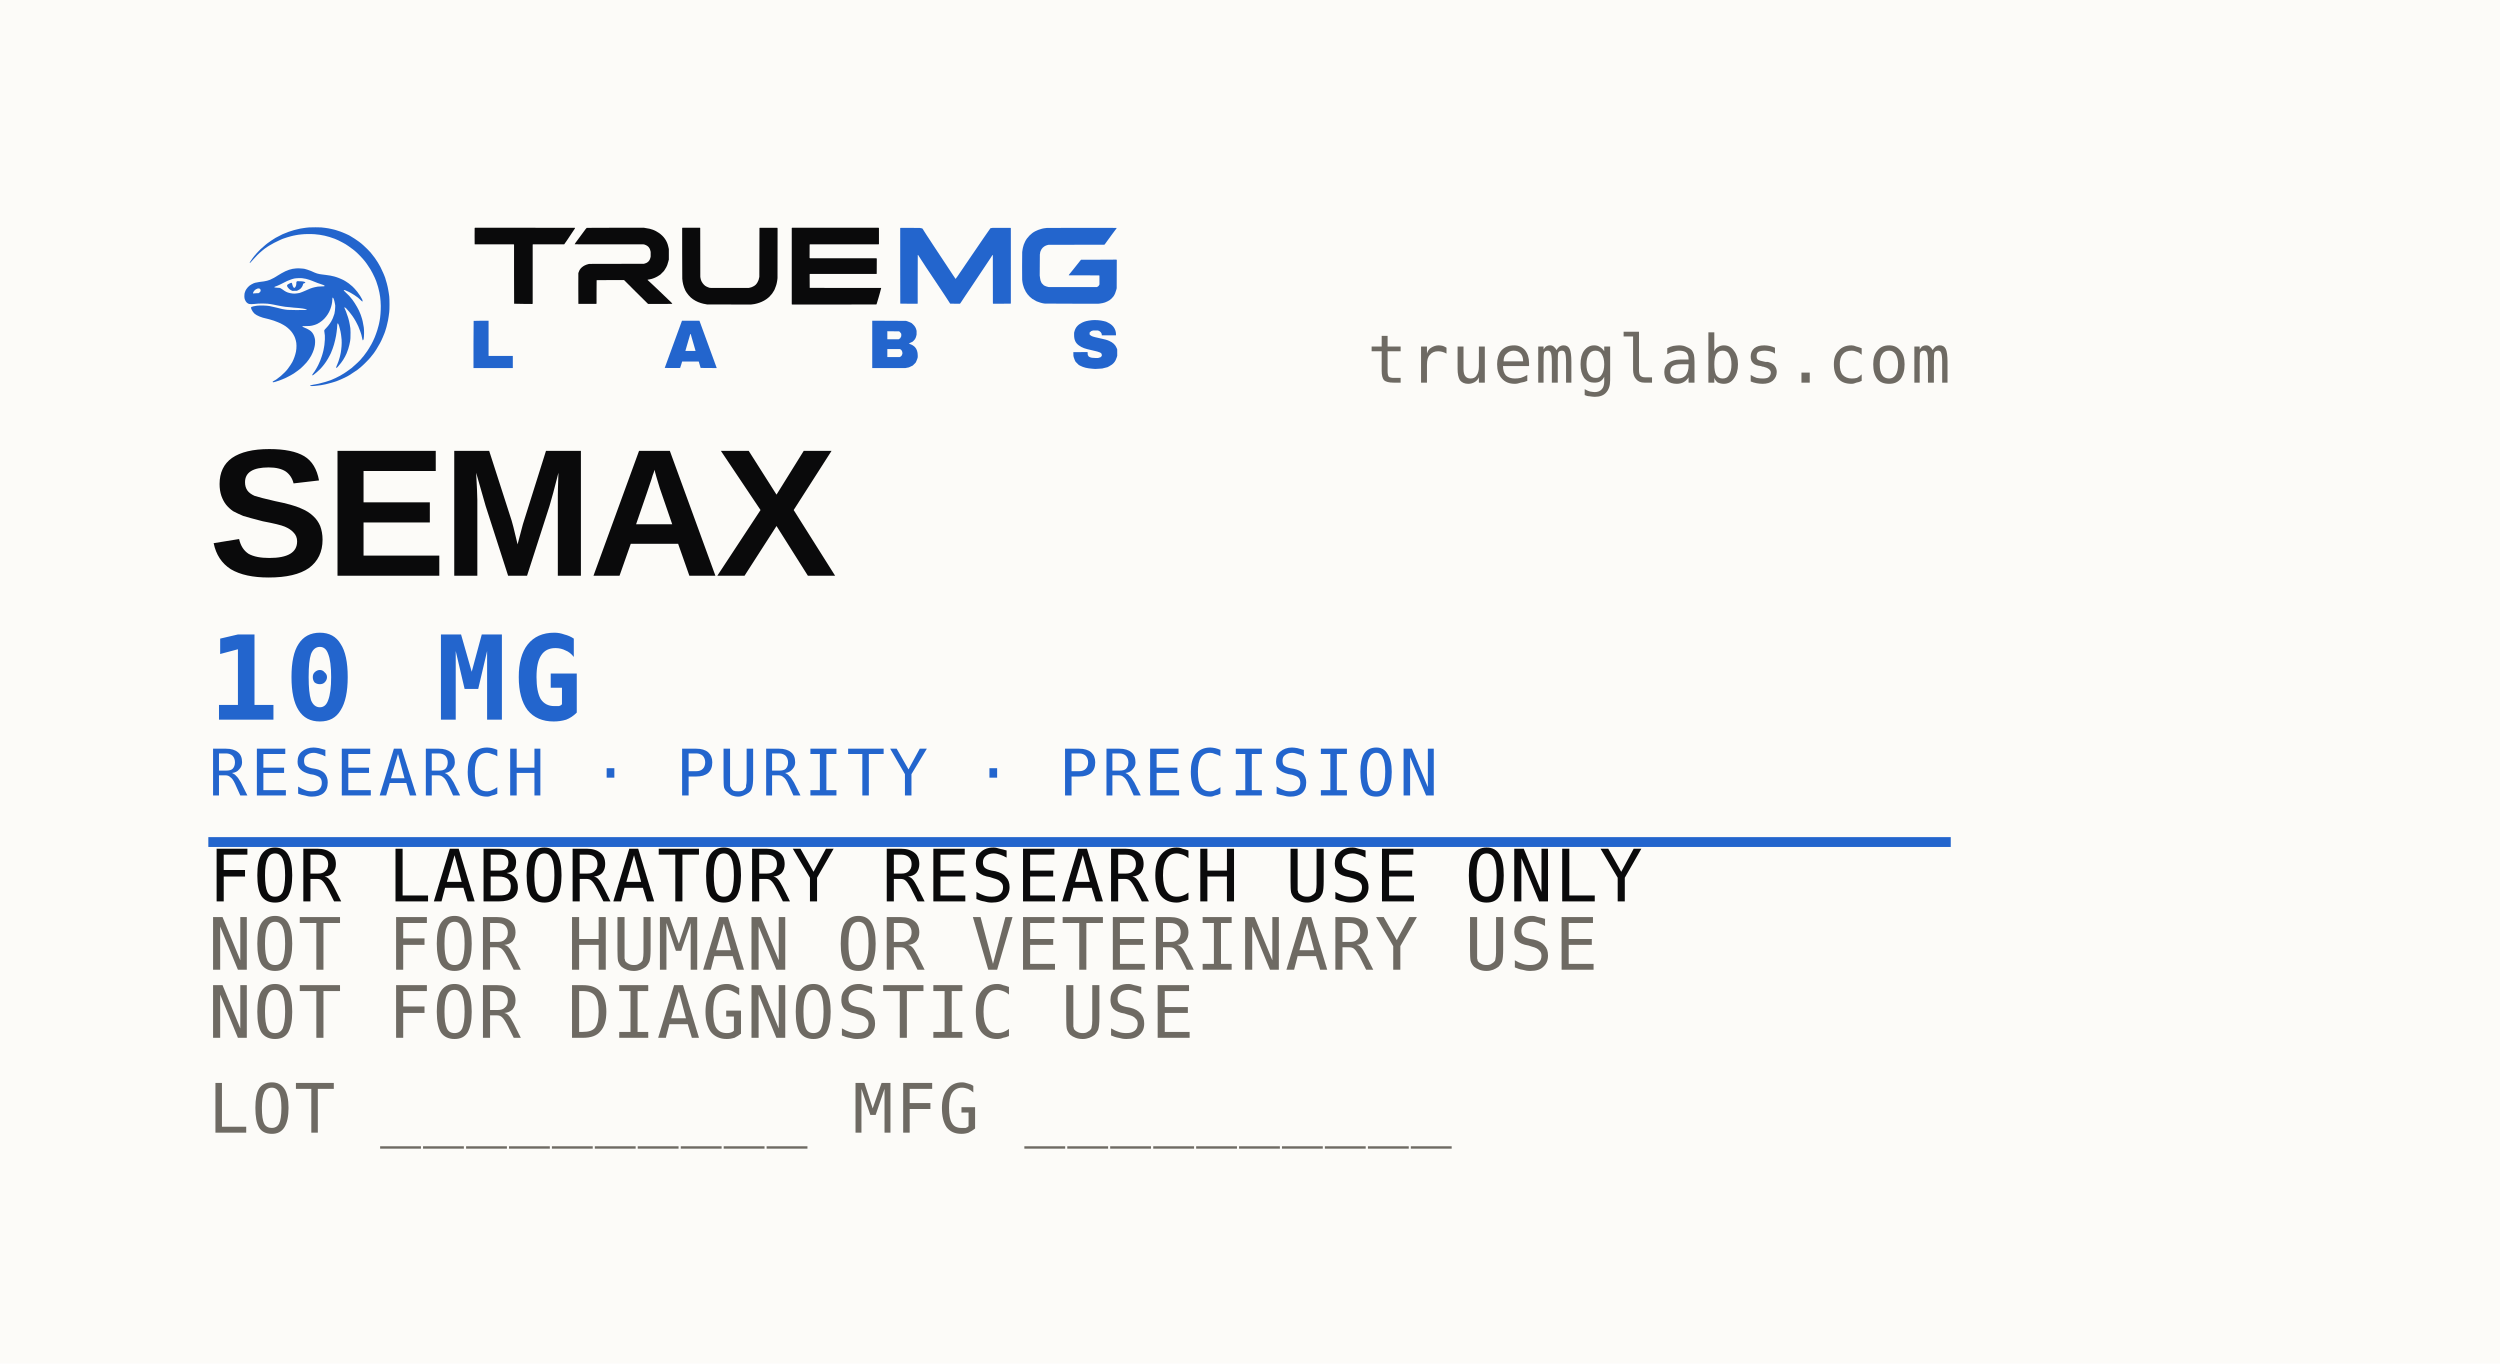
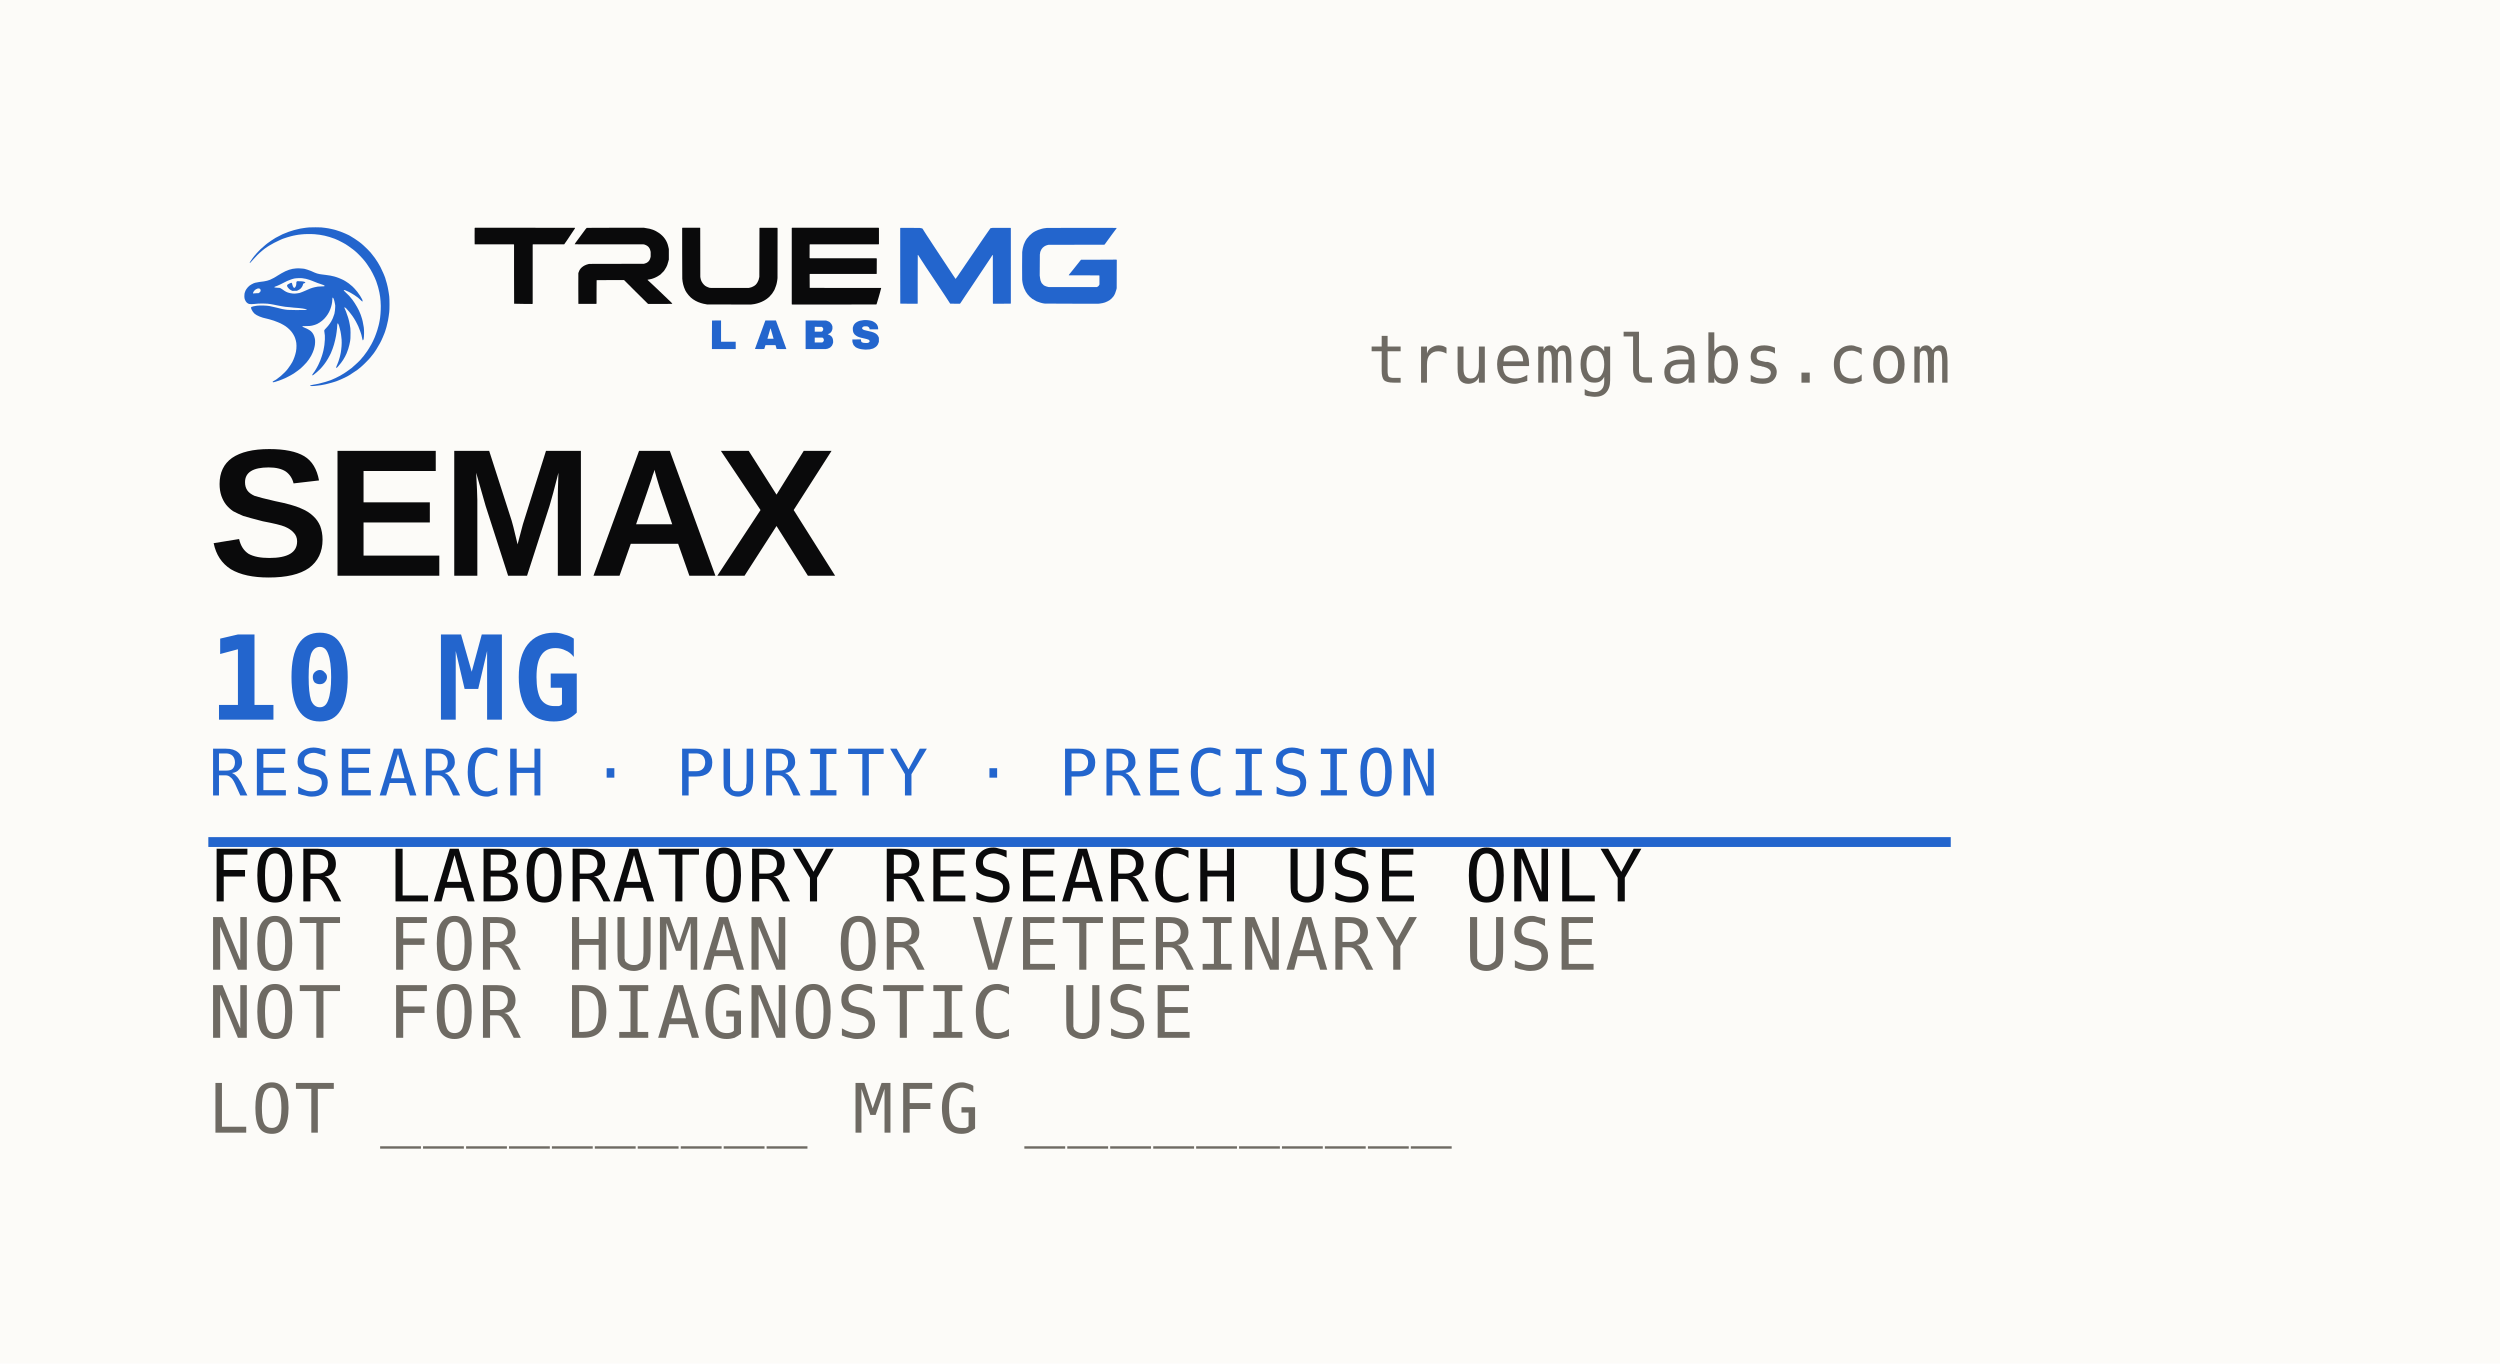
<svg xmlns="http://www.w3.org/2000/svg" width="66.0mm" height="36.0mm" viewBox="0 0 66.0 36.0">
  <rect x="0" y="0" width="66.0" height="36.0" fill="#FCFBF8" />
  <g transform="translate(5.500,5.300) scale(0.0035)">
    <g transform="translate(0,1600) scale(0.025,-0.025)" fill="#2365CD" stroke="none">
      <path d="M30400 55957 c-297 -16 -720 -59 -940 -94 -220 -35 -598 -91 -840 -124 -768 -105 -982 -149 -2060 -419 -187 -47 -520 -130 -740 -184 -821 -204 -2477 -801 -3440 -1242 -528 -241 -1624 -809 -2100 -1086 -590 -345 -2063 -1335 -2434 -1636 -184 -150 -429 -344 -546 -432 -225 -171 -418 -340 -1592 -1400 -171 -154 -354 -346 -408 -427 -53 -81 -151 -178 -217 -217 -65 -39 -332 -323 -591 -631 -260 -307 -536 -632 -615 -722 -79 -90 -204 -252 -278 -361 -74 -110 -192 -263 -262 -340 -114 -126 -263 -343 -696 -1013 -216 -334 -206 -561 14 -319 54 61 220 236 368 390 148 154 351 382 453 506 583 717 1913 2044 2524 2520 187 146 376 305 420 354 124 139 986 773 1403 1033 152 95 430 269 617 387 719 454 2073 1166 2860 1505 308 133 603 269 657 303 136 88 871 359 1323 488 209 60 422 131 472 159 51 28 280 93 509 144 229 52 529 139 668 194 138 54 485 138 771 186 286 48 664 121 840 162 176 41 500 94 720 119 220 24 553 61 740 82 1195 135 2877 157 4140 55 2107 -171 3829 -563 6000 -1368 547 -203 1543 -682 2440 -1172 805 -441 925 -512 1273 -757 172 -121 406 -279 520 -351 314 -199 918 -640 1261 -920 168 -138 414 -333 546 -433 671 -512 2476 -2380 3072 -3178 171 -230 399 -535 507 -678 203 -270 597 -862 1144 -1720 301 -472 1075 -1973 1331 -2582 244 -582 288 -689 440 -1078 157 -402 526 -1548 526 -1634 0 -25 63 -271 139 -546 425 -1525 659 -3281 692 -5200 24 -1413 -143 -3550 -352 -4500 -43 -198 -116 -563 -160 -812 -45 -249 -115 -537 -156 -640 -40 -103 -95 -296 -122 -428 -70 -351 -400 -1420 -556 -1800 -45 -110 -126 -335 -179 -500 -303 -935 -1266 -2951 -1690 -3540 -48 -66 -136 -217 -195 -335 -59 -118 -223 -384 -363 -590 -141 -206 -291 -442 -333 -525 -80 -157 -865 -1223 -1119 -1521 -80 -93 -265 -302 -411 -463 -146 -160 -293 -345 -327 -409 -114 -218 -2195 -2185 -2830 -2676 -482 -373 -1297 -962 -1638 -1185 -187 -123 -392 -257 -455 -299 -933 -620 -1772 -1089 -2765 -1547 -1211 -558 -1273 -583 -2220 -892 -165 -54 -462 -153 -659 -220 -404 -137 -1597 -460 -1841 -499 -88 -14 -268 -60 -400 -101 -132 -42 -497 -113 -811 -159 -315 -46 -711 -117 -880 -159 -170 -41 -410 -95 -534 -119 -231 -46 -397 -133 -347 -183 95 -94 798 -124 1312 -56 165 22 480 57 700 78 872 82 1752 214 2260 340 209 52 470 107 580 122 229 33 1212 293 1670 443 170 56 494 152 720 213 225 62 554 167 730 234 812 310 1131 440 1222 499 54 35 216 108 361 162 314 117 1446 662 1757 846 121 71 355 207 520 301 366 210 1934 1241 2396 1576 184 134 481 371 660 526 178 155 414 350 524 433 303 227 1686 1577 2220 2165 530 584 702 788 1026 1220 124 165 288 365 363 445 76 80 195 237 265 348 69 111 214 324 322 474 107 150 267 390 356 533 591 958 912 1505 1022 1741 70 149 190 374 268 501 77 128 192 355 255 505 63 150 272 615 464 1033 191 418 388 895 437 1060 48 165 128 376 176 469 47 93 114 299 147 457 34 159 105 389 159 511 54 123 134 394 178 603 44 209 133 578 197 820 205 766 368 1607 466 2396 53 420 127 980 164 1244 103 719 104 3773 2 4678 -40 351 -80 651 -89 666 -10 15 -53 304 -97 642 -44 338 -123 794 -176 1014 -53 220 -110 499 -126 620 -35 263 -450 1784 -595 2180 -56 154 -103 326 -103 383 -1 57 -46 192 -102 300 -55 108 -130 296 -165 417 -36 121 -106 301 -157 400 -51 99 -137 297 -190 440 -127 339 -665 1495 -792 1700 -54 88 -134 241 -177 340 -180 415 -1143 1960 -1598 2567 -399 531 -784 1023 -1271 1625 -285 353 -1603 1669 -2131 2128 -215 187 -483 422 -594 522 -112 101 -303 252 -424 337 -121 85 -274 203 -340 262 -268 241 -2259 1538 -2760 1799 -154 81 -352 185 -440 232 -251 134 -937 448 -980 448 -21 0 -151 53 -289 119 -523 248 -1616 649 -2243 823 -194 54 -383 113 -420 133 -38 19 -212 65 -388 103 -176 37 -574 130 -885 205 -311 75 -689 154 -840 175 -151 22 -572 84 -935 139 -363 54 -912 118 -1220 141 -624 46 -2827 46 -3660 -1z" />
      <path d="M26520 43595 c-1503 -101 -2804 -534 -4460 -1485 -714 -409 -983 -571 -1100 -661 -55 -43 -163 -110 -240 -149 -77 -40 -201 -119 -276 -176 -252 -192 -912 -540 -1832 -966 -362 -168 -1371 -434 -1832 -483 -220 -24 -849 -105 -1397 -181 -1084 -151 -1615 -302 -2108 -598 -124 -75 -244 -136 -267 -136 -23 0 -123 -62 -222 -138 -99 -75 -243 -170 -319 -210 -194 -101 -835 -791 -958 -1032 -57 -110 -148 -261 -204 -335 -55 -74 -113 -191 -127 -260 -15 -69 -77 -242 -139 -385 -93 -215 -119 -350 -150 -780 -62 -878 26 -1314 388 -1935 234 -401 636 -717 1052 -828 273 -73 1001 -73 1501 0 1439 208 4011 182 5050 -52 99 -22 459 -87 800 -145 341 -57 728 -138 860 -179 132 -41 510 -114 840 -162 330 -47 780 -129 1000 -181 220 -51 607 -113 860 -136 253 -24 865 -80 1360 -124 495 -45 981 -98 1080 -118 99 -20 306 -37 460 -38 354 -3 1780 -140 2269 -220 561 -91 1231 -246 1282 -297 107 -107 -50 -145 -708 -168 -1005 -37 -4364 -9 -5019 41 -919 71 -2277 343 -3524 706 -295 86 -642 164 -1920 435 -801 170 -2892 235 -3833 119 -689 -85 -1433 -246 -1627 -352 -142 -77 -161 -105 -172 -254 -7 -100 14 -219 54 -296 36 -70 115 -247 175 -392 132 -321 525 -849 832 -1119 668 -585 2172 -1205 3551 -1464 184 -34 412 -90 507 -124 95 -34 263 -78 373 -99 481 -89 2334 -717 2607 -883 70 -43 250 -120 400 -172 244 -83 464 -195 1313 -665 764 -423 1614 -1125 2248 -1858 531 -613 1106 -1620 1268 -2220 39 -143 124 -429 189 -636 240 -761 257 -2233 37 -3317 -217 -1075 -632 -2255 -1116 -3173 -229 -434 -819 -1321 -1340 -2014 -1001 -1331 -3082 -3113 -4317 -3698 -201 -95 -291 -207 -251 -311 40 -104 505 -42 935 126 201 79 390 143 420 143 30 0 161 38 291 85 130 47 425 153 656 235 1057 378 1752 700 3120 1446 773 421 1073 619 2200 1450 708 522 898 688 1617 1407 888 889 1167 1215 1709 1992 459 658 952 1543 1074 1925 28 88 87 232 131 320 162 320 426 1184 487 1588 34 226 81 482 105 568 24 86 47 446 51 800 5 574 -6 700 -108 1164 -196 892 -591 1610 -1163 2111 -348 305 -1330 854 -1763 986 -288 88 -828 392 -822 463 7 83 242 104 886 80 867 -32 1816 58 2336 222 198 62 469 141 603 175 749 190 2014 1010 2759 1788 834 871 1481 1889 1872 2948 371 1003 586 2015 587 2767 0 510 43 700 159 700 169 0 460 -829 623 -1780 l107 -620 -22 -660 c-20 -592 -86 -1119 -231 -1831 -41 -202 -387 -1161 -474 -1316 -22 -40 -93 -192 -157 -337 -367 -838 -1079 -1848 -1882 -2673 -599 -615 -608 -633 -509 -1135 146 -744 192 -1447 147 -2272 -48 -871 -109 -1582 -139 -1632 -12 -18 -67 -361 -124 -762 -56 -401 -146 -867 -198 -1036 -53 -168 -107 -378 -122 -466 -14 -88 -78 -322 -141 -520 -64 -198 -160 -504 -214 -680 -152 -499 -411 -1216 -459 -1274 -24 -29 -90 -177 -147 -329 -57 -152 -145 -349 -195 -437 -51 -88 -122 -250 -158 -360 -36 -110 -119 -281 -185 -380 -66 -99 -120 -197 -120 -218 0 -20 -72 -160 -160 -310 -88 -149 -235 -402 -327 -562 -315 -549 -487 -810 -761 -1157 -516 -654 -501 -911 32 -556 404 269 1699 1403 2036 1782 132 149 367 412 523 584 778 860 1696 2237 2305 3457 131 264 289 579 351 700 62 121 141 322 177 448 36 125 128 358 204 519 77 160 140 315 140 345 0 29 52 183 115 341 392 980 975 3467 1107 4727 32 308 86 767 118 1020 33 253 61 649 62 880 5 962 253 961 558 -3 94 -296 211 -735 261 -977 49 -242 135 -611 191 -820 55 -209 121 -587 145 -840 25 -253 62 -559 82 -680 172 -1013 156 -2619 -38 -3940 -42 -286 -88 -619 -102 -740 -14 -121 -76 -427 -137 -680 -61 -253 -150 -622 -197 -820 -127 -538 -590 -1900 -721 -2122 -39 -66 -146 -312 -238 -546 -153 -393 -176 -552 -79 -552 54 0 393 237 393 275 0 17 149 195 331 395 955 1050 1835 2420 2383 3710 337 792 716 1965 832 2574 36 190 109 535 161 766 162 707 225 1653 199 3000 -22 1204 -30 1285 -245 2420 -174 915 -259 1298 -325 1453 -34 81 -78 246 -98 366 -20 121 -90 346 -154 500 -65 155 -172 452 -238 661 -219 697 -371 1096 -590 1549 -225 468 -255 587 -158 625 60 23 542 -311 542 -375 0 -18 167 -210 371 -426 204 -216 424 -465 490 -553 65 -88 227 -295 361 -460 806 -1000 1475 -2061 2055 -3260 159 -330 307 -633 329 -674 87 -161 473 -1149 536 -1371 37 -129 117 -352 179 -495 130 -300 330 -1063 443 -1694 78 -431 162 -666 238 -666 74 0 192 250 233 495 136 809 151 2549 29 3405 -164 1155 -478 2567 -677 3046 -53 129 -120 333 -147 454 -28 121 -91 301 -140 400 -49 99 -112 252 -139 340 -263 842 -1447 2937 -2313 4092 -647 863 -1321 1593 -2113 2292 -380 335 -559 564 -507 649 35 57 368 -4 513 -94 72 -44 234 -116 359 -159 125 -43 285 -113 354 -156 69 -43 225 -117 346 -164 193 -76 779 -416 1600 -929 143 -89 368 -246 500 -349 132 -103 324 -236 427 -295 103 -59 226 -156 273 -217 47 -60 209 -209 361 -330 151 -121 341 -298 423 -393 147 -172 412 -367 500 -367 65 0 11 374 -86 593 -41 95 -200 374 -352 620 -152 246 -308 510 -346 587 -75 150 -584 868 -818 1153 -619 756 -1136 1324 -1463 1607 -910 786 -1306 1090 -1806 1385 -172 102 -385 235 -473 295 -208 143 -717 397 -1153 577 -191 79 -504 209 -697 289 -192 80 -485 187 -650 238 -165 50 -453 139 -640 196 -545 168 -1843 407 -2580 476 -374 34 -869 97 -1100 139 -231 41 -582 94 -780 116 -361 41 -1191 293 -1520 460 -595 303 -1597 706 -2220 892 -828 248 -1011 292 -1227 295 -114 1 -339 19 -500 39 -451 57 -1085 72 -1593 38z m1750 -2955 c603 -47 1755 -303 2219 -493 182 -75 385 -148 451 -164 66 -15 237 -80 380 -143 809 -358 2387 -945 3079 -1146 331 -96 539 -198 665 -324 l62 -61 -65 -65 c-53 -53 -213 -68 -952 -89 -973 -28 -1196 -54 -1970 -230 -915 -207 -1807 -533 -2759 -1007 -349 -173 -1455 -617 -1800 -722 -198 -60 -1095 -189 -1477 -212 -768 -46 -2093 236 -2671 568 -510 292 -675 400 -952 621 -165 132 -444 309 -620 393 l-320 152 -722 36 c-406 19 -761 55 -810 82 -106 56 -115 157 -18 191 39 13 178 68 310 123 132 55 384 151 560 213 176 62 653 285 1060 495 407 211 947 483 1200 605 253 122 559 273 680 335 121 62 328 144 460 181 132 37 313 110 402 161 90 52 307 131 483 176 176 45 382 108 458 139 375 156 1784 254 2667 185z m-12741 -3188 c84 -49 157 -141 206 -259 153 -369 -11 -726 -452 -985 l-183 -108 -600 0 c-407 0 -628 -16 -687 -50 -118 -67 -232 -63 -294 11 -172 208 461 1091 900 1255 118 44 284 119 368 165 187 103 540 89 742 -29z" />
      <path d="M26687 39620 l-119 -100 -18 -470 c-17 -409 -36 -512 -147 -790 -197 -494 -466 -674 -672 -450 -159 174 -361 642 -408 950 -51 326 -114 458 -237 490 -131 34 -1056 -420 -1251 -615 -316 -316 318 -1235 1125 -1629 l379 -186 681 3 680 2 425 205 c315 151 495 269 691 452 333 312 649 831 725 1190 68 324 93 351 426 450 314 94 364 159 230 301 -178 190 -840 297 -1832 297 l-559 0 -119 -100z" />
    </g>
  </g>
  <g transform="translate(12.500,6.000) scale(0.003017)">
    <g transform="translate(0,681) scale(0.025,-0.025)" stroke="none">
      <g fill="#0A0A0B">
        <path d="M465 27020 l-58 -59 -15 -2770 c-8 -1524 0 -2802 18 -2841 l33 -70 6816 0 6815 0 61 -61 61 -61 -3 -10322 c-2 -5867 12 -10336 32 -10355 19 -18 1457 -45 3195 -61 l3160 -28 70 77 70 78 0 10325 0 10325 77 42 78 41 5439 0 5440 0 86 110 c125 160 843 1198 1065 1538 295 455 724 1099 1709 2569 l910 1356 -12 104 -12 103 -17488 9 -17488 9 -59 -58z" />
        <path d="M39653 27037 c-49 -18 -221 -200 -384 -405 -458 -576 -1855 -2468 -2161 -2925 -179 -268 -743 -1037 -1416 -1929 -166 -221 -278 -407 -266 -440 l22 -57 12086 -12 12086 -12 278 -88 c640 -203 1152 -536 1485 -965 307 -395 445 -712 569 -1304 l66 -320 0 -800 0 -800 -66 -300 c-181 -812 -569 -1408 -1152 -1768 -273 -168 -352 -202 -789 -341 l-351 -111 -9580 -21 -9580 -22 -300 -72 c-898 -215 -1753 -647 -2317 -1169 -555 -514 -833 -960 -1109 -1776 l-74 -220 -9 -5315 c-6 -2923 5 -5341 24 -5374 l33 -60 3113 -1 3113 0 48 65 47 66 6 4063 c3 2235 15 4080 27 4100 13 21 2011 36 4813 36 l4790 0 4138 -4134 c2275 -2274 4176 -4155 4224 -4180 l88 -46 3836 0 c2110 0 4003 12 4207 26 l369 26 19 50 c22 57 -449 537 -1427 1453 -693 648 -3219 3069 -3680 3525 -144 143 -513 492 -821 776 -307 284 -765 716 -1018 960 -460 444 -678 647 -1334 1239 l-350 316 13 64 12 65 180 30 c98 16 287 47 419 68 1108 179 2211 624 3280 1324 l560 366 620 626 620 626 263 400 c457 695 732 1203 890 1648 218 612 370 1114 408 1352 14 88 56 250 92 360 l67 200 0 1860 0 1860 -67 280 c-37 154 -105 451 -152 660 -425 1916 -1544 3522 -3281 4711 -1373 939 -2719 1447 -4380 1652 -176 22 -437 66 -580 99 l-260 59 -9960 -6 c-5478 -3 -9999 -20 -10047 -38z" />
        <path d="M73081 27003 l-41 -78 3 -8632 c2 -4748 18 -8831 36 -9073 101 -1383 432 -2698 970 -3860 66 -143 137 -296 156 -340 20 -44 107 -188 194 -320 88 -132 189 -294 225 -360 209 -379 985 -1283 1459 -1702 967 -852 2219 -1538 3517 -1926 650 -194 1101 -302 1480 -354 165 -23 381 -62 480 -87 l180 -46 7678 -14 7679 -14 341 41 c875 105 996 127 1782 328 1078 274 2363 850 3164 1418 90 64 252 177 360 252 187 130 549 429 780 644 172 160 902 995 1009 1154 55 80 204 315 333 521 129 206 275 440 325 520 50 80 106 181 125 225 20 44 83 188 142 320 184 414 294 707 421 1120 67 220 148 481 179 580 32 99 77 306 101 460 24 154 62 337 84 406 22 69 70 384 107 700 l66 574 11 8700 12 8700 -51 100 -50 100 -3067 0 -3067 0 -52 -52 -52 -52 -24 -8508 -24 -8508 -44 -260 c-110 -664 -270 -1122 -588 -1684 -416 -734 -817 -1122 -1520 -1473 -547 -273 -643 -308 -1159 -424 l-449 -100 -6776 10 -6776 11 -200 71 c-110 39 -290 99 -400 133 -249 78 -763 334 -1012 503 -573 388 -1285 1345 -1482 1993 -23 77 -72 239 -109 360 -36 121 -85 364 -108 540 l-41 320 -14 8515 -13 8515 -45 55 -46 55 -3073 0 -3074 0 -42 -77z" />
        <path d="M111470 27037 l-70 -41 0 -13357 0 -13356 77 -42 78 -41 14699 0 c8085 0 14727 11 14761 23 73 29 147 254 589 1797 45 154 107 361 140 460 63 190 147 481 240 830 105 394 171 630 288 1030 333 1138 450 1584 428 1620 l-25 40 -12447 1 c-6847 0 -12469 14 -12496 31 l-47 30 -13 2367 -12 2367 52 52 52 52 11644 8 11643 7 44 44 44 44 13 2601 14 2601 -64 97 -64 98 -11636 0 -11636 0 -65 65 -65 65 9 2319 10 2320 55 55 56 56 12035 0 12036 0 42 77 41 78 0 2733 0 2734 -61 88 -61 87 -15129 1 -15129 0 -70 -41z" />
      </g>
      <g fill="#2365CD">
        <path d="M149428 26991 l-69 -51 0 -13193 c0 -7256 10 -13210 23 -13230 14 -22 1228 -37 3012 -37 l2990 0 48 48 48 48 0 8485 c0 4667 11 8496 24 8510 51 51 137 -27 250 -225 101 -177 300 -490 866 -1360 66 -102 354 -541 640 -976 286 -435 601 -923 700 -1084 99 -162 321 -503 493 -760 172 -256 505 -753 740 -1103 235 -350 445 -663 467 -695 22 -31 510 -762 1084 -1623 574 -861 1170 -1754 1324 -1985 154 -231 405 -609 558 -840 153 -231 503 -754 776 -1163 274 -408 516 -772 538 -808 22 -36 195 -296 384 -577 189 -282 556 -836 816 -1232 1081 -1646 1205 -1838 1541 -2380 75 -121 155 -233 178 -249 22 -17 800 -30 1727 -30 l1686 -1 119 135 c65 75 217 295 338 490 237 384 977 1507 1354 2055 228 331 2457 3644 2617 3889 44 67 699 1051 1456 2187 757 1135 1423 2135 1480 2222 180 274 1884 2825 1961 2936 156 223 1269 1899 1393 2098 72 114 250 393 396 620 l265 412 64 -13 65 -12 10 -8456 10 -8455 45 -54 45 -54 3045 1 c1675 0 3068 15 3097 33 l52 33 3 9997 c2 5498 1 11430 -2 13183 l-5 3187 -64 64 -64 64 -3106 -3 -3106 -4 -378 -57 -379 -56 -90 -91 c-86 -86 -510 -688 -1208 -1715 -174 -255 -384 -561 -468 -680 -84 -119 -276 -396 -427 -616 -151 -220 -458 -665 -682 -990 -1061 -1535 -1504 -2184 -2993 -4392 -102 -151 -291 -424 -420 -606 -395 -558 -1826 -2658 -2692 -3952 -243 -363 -534 -795 -646 -960 -362 -533 -933 -1370 -1216 -1780 -151 -220 -481 -706 -734 -1080 -645 -958 -666 -976 -803 -710 -42 83 -173 285 -290 450 -117 165 -304 439 -414 609 -110 170 -319 485 -464 700 -262 388 -699 1050 -1710 2591 -288 440 -580 881 -649 980 -69 99 -254 378 -411 620 -158 242 -361 548 -451 680 -281 410 -2516 3790 -2639 3990 -64 104 -235 365 -380 580 -145 214 -333 498 -417 630 -84 132 -354 546 -599 920 -245 374 -615 940 -823 1259 -207 318 -435 660 -505 760 -71 99 -211 316 -313 481 -101 165 -291 462 -420 660 -130 198 -296 457 -368 575 -72 117 -167 271 -211 341 -44 69 -139 228 -212 352 -169 288 -192 306 -474 358 -129 23 -333 61 -454 84 l-220 41 -3341 16 -3341 15 -70 -51z" />
        <path d="M200748 27015 c-12 -12 -199 -36 -415 -54 -432 -34 -1041 -135 -1353 -224 -1056 -300 -1666 -529 -2360 -890 -1428 -741 -2792 -2118 -3512 -3547 -409 -812 -663 -1509 -787 -2160 -25 -132 -70 -357 -100 -500 -79 -379 -135 -742 -162 -1060 -43 -494 -55 -9253 -14 -9700 56 -610 149 -1204 259 -1660 102 -419 325 -1132 377 -1200 16 -22 80 -166 140 -320 130 -331 384 -846 530 -1076 305 -481 394 -610 605 -874 491 -615 1084 -1182 1642 -1570 290 -202 1442 -860 1505 -860 28 0 101 -26 164 -59 200 -104 621 -251 1093 -383 253 -70 546 -153 651 -184 105 -31 330 -75 500 -97 170 -23 390 -53 489 -68 99 -14 4347 -33 9440 -40 l9260 -14 540 64 c656 78 1322 222 1791 386 457 161 1227 540 1629 803 397 259 1101 959 1378 1369 420 622 746 1395 972 2303 l125 500 14 4945 15 4946 -71 71 -71 71 -1581 -27 c-870 -14 -3652 -26 -6184 -26 l-4603 0 -358 -430 c-730 -878 -909 -1102 -1673 -2099 -240 -314 -558 -715 -706 -891 -148 -176 -383 -466 -523 -644 -337 -431 -699 -871 -887 -1081 -88 -98 -148 -202 -140 -243 l14 -72 5305 -10 5304 -10 53 -64 53 -63 2 -1507 2 -1506 -91 -224 c-110 -274 -304 -474 -603 -623 l-226 -113 -8400 4 -8400 4 -320 70 c-469 102 -882 246 -1179 409 l-261 145 -360 364 -361 364 -139 260 c-255 475 -361 834 -439 1480 -25 209 -65 499 -88 643 l-43 264 25 3744 25 3744 40 105 c22 58 40 190 41 293 1 337 223 944 505 1380 483 748 1297 1294 2194 1474 l240 48 9794 23 9795 22 117 140 c64 77 166 212 225 299 139 203 491 691 749 1038 529 712 1029 1396 1202 1646 106 153 235 331 287 397 354 447 648 839 1069 1427 120 168 302 408 403 532 l184 226 -13 87 -12 88 -12145 8 c-6680 5 -12155 -1 -12167 -13z" />
      </g>
    </g>
-     <g transform="translate(0,811.8) scale(2.00071)">
+     <g transform="translate(2086.5,811.8) scale(1.209881)">
      <g transform="translate(0,214) scale(0.025,-0.025)" fill="#2365CD" stroke="none">
-         <path d="M108180 8534 c-883 -105 -1223 -191 -1720 -433 -723 -354 -1137 -832 -1320 -1524 l-62 -237 -3 -388 c-4 -854 255 -1416 851 -1840 580 -413 916 -536 2354 -856 1425 -317 1640 -428 1640 -841 l0 -141 -113 -114 -114 -113 -214 -63 -214 -64 -425 0 c-504 0 -844 55 -1052 172 l-152 85 -83 134 -83 134 -20 258 -21 258 -1245 -10 -1244 -11 9 -334 9 -334 66 -266 c36 -146 121 -374 189 -506 l125 -240 281 -282 281 -281 281 -146 c560 -291 1154 -435 2099 -509 l500 -39 606 38 606 39 461 117 462 116 312 163 c696 362 1073 805 1299 1525 l94 299 -2 560 -2 560 -94 240 c-217 556 -654 973 -1318 1259 -413 178 -717 261 -1834 501 -954 205 -1224 295 -1434 476 l-146 126 -4 173 -5 172 146 134 147 134 173 52 173 51 400 1 400 1 151 -53 c299 -106 549 -418 549 -685 l0 -122 1240 0 1240 0 0 232 c0 429 -157 880 -432 1244 -232 306 -531 541 -948 745 l-360 176 -388 100 c-588 151 -1538 223 -2092 157z" />
-         <path d="M27 8413 c-15 -14 -27 -1877 -27 -4140 l0 -4113 3440 0 3440 0 0 1060 0 1060 -2120 0 -2120 0 0 3080 0 3080 -1293 0 c-712 0 -1306 -12 -1320 -27z" />
-         <path d="M36449 8370 c-16 -38 -696 -1897 -1510 -4130 l-1482 -4060 1338 -11 c735 -5 1345 -2 1355 8 10 10 94 267 186 571 l167 552 1453 0 1453 0 166 -560 166 -560 1408 -11 1408 -10 -54 150 c-226 634 -2882 7899 -2925 8001 l-54 130 -1523 0 -1524 0 -28 -70z m1733 -2892 c92 -340 278 -981 413 -1425 135 -444 245 -826 245 -850 l0 -43 -880 0 -880 0 0 35 c0 20 118 428 261 908 144 480 325 1099 402 1375 77 276 150 534 162 574 12 40 41 66 65 58 l43 -14 169 -618z" />
-         <path d="M69760 4303 l0 -4143 2902 0 2901 0 309 62 308 62 334 158 333 158 252 251 251 252 125 248 c69 137 153 351 185 477 l60 229 -1 321 c-1 601 -160 1085 -470 1430 -201 224 -556 447 -848 535 -133 40 -241 82 -241 95 0 12 146 91 325 175 l324 152 189 177 c231 216 381 483 460 821 l61 257 0 322 1 321 -62 239 c-83 323 -270 621 -559 892 l-241 226 -260 128 c-143 71 -368 160 -499 198 l-239 69 -2950 15 -2950 15 0 -4142z m4807 2197 c59 -44 145 -145 190 -225 l83 -146 0 -196 0 -196 -90 -178 -90 -178 -136 -91 -136 -90 -994 0 -994 0 0 702 0 702 1030 -12 1030 -12 107 -80z m151 -3079 c149 -77 276 -287 306 -506 l24 -176 -47 -179 c-53 -196 -161 -336 -329 -424 l-108 -56 -1082 0 -1082 0 0 700 0 700 1102 0 1102 0 114 -59z" />
+         <g transform="translate(0.0,0)">
+           <path d="M27 8413 c-15 -14 -27 -1877 -27 -4140 l0 -4113 3440 0 3440 0 0 1060 0 1060 -2120 0 -2120 0 0 3080 0 3080 -1293 0 c-712 0 -1306 -12 -1320 -27z" />
+         </g>
+         <g transform="translate(-21015.9,0)">
+           <path d="M36449 8370 c-16 -38 -696 -1897 -1510 -4130 l-1482 -4060 1338 -11 c735 -5 1345 -2 1355 8 10 10 94 267 186 571 l167 552 1453 0 1453 0 166 -560 166 -560 1408 -11 1408 -10 -54 150 c-226 634 -2882 7899 -2925 8001 l-54 130 -1523 0 -1524 0 -28 -70z m1733 -2892 c92 -340 278 -981 413 -1425 135 -444 245 -826 245 -850 l0 -43 -880 0 -880 0 0 35 c0 20 118 428 261 908 144 480 325 1099 402 1375 77 276 150 534 162 574 12 40 41 66 65 58 l43 -14 169 -618z" />
+         </g>
+         <g transform="translate(-42657.8,0)">
+           <path d="M69760 4303 l0 -4143 2902 0 2901 0 309 62 308 62 334 158 333 158 252 251 251 252 125 248 c69 137 153 351 185 477 l60 229 -1 321 c-1 601 -160 1085 -470 1430 -201 224 -556 447 -848 535 -133 40 -241 82 -241 95 0 12 146 91 325 175 l324 152 189 177 c231 216 381 483 460 821 l61 257 0 322 1 321 -62 239 c-83 323 -270 621 -559 892 l-241 226 -260 128 c-143 71 -368 160 -499 198 l-239 69 -2950 15 -2950 15 0 -4142z m4807 2197 c59 -44 145 -145 190 -225 l83 -146 0 -196 0 -196 -90 -178 -90 -178 -136 -91 -136 -90 -994 0 -994 0 0 702 0 702 1030 -12 1030 -12 107 -80z m151 -3079 c149 -77 276 -287 306 -506 l24 -176 -47 -179 c-53 -196 -161 -336 -329 -424 l-108 -56 -1082 0 -1082 0 0 700 0 700 1102 0 1102 0 114 -59z" />
+         </g>
+         <g transform="translate(-64316.7,0)">
+           <path d="M108180 8534 c-883 -105 -1223 -191 -1720 -433 -723 -354 -1137 -832 -1320 -1524 l-62 -237 -3 -388 c-4 -854 255 -1416 851 -1840 580 -413 916 -536 2354 -856 1425 -317 1640 -428 1640 -841 l0 -141 -113 -114 -114 -113 -214 -63 -214 -64 -425 0 c-504 0 -844 55 -1052 172 l-152 85 -83 134 -83 134 -20 258 -21 258 -1245 -10 -1244 -11 9 -334 9 -334 66 -266 c36 -146 121 -374 189 -506 l125 -240 281 -282 281 -281 281 -146 c560 -291 1154 -435 2099 -509 l500 -39 606 38 606 39 461 117 462 116 312 163 c696 362 1073 805 1299 1525 l94 299 -2 560 -2 560 -94 240 c-217 556 -654 973 -1318 1259 -413 178 -717 261 -1834 501 -954 205 -1224 295 -1434 476 l-146 126 -4 173 -5 172 146 134 147 134 173 52 173 51 400 1 400 1 151 -53 c299 -106 549 -418 549 -685 l0 -122 1240 0 1240 0 0 232 c0 429 -157 880 -432 1244 -232 306 -531 541 -948 745 l-360 176 -388 100 c-588 151 -1538 223 -2092 157z" />
+         </g>
      </g>
    </g>
  </g>
  <text x="51.50" y="10.10" text-anchor="end" font-family="IBM Plex Mono, SF Mono, Menlo, monospace" font-size="1.75" letter-spacing="0.05" fill="#6E6A63">truemglabs.com</text>
  <text x="5.5" y="15.20" font-family="Archivo Black, Archivo, Helvetica Neue, Arial, sans-serif" font-weight="900" font-size="4.80" letter-spacing="-0.12" fill="#0A0A0B">SEMAX</text>
  <text x="5.5" y="19.00" font-family="IBM Plex Mono, SF Mono, Menlo, monospace" font-weight="600" font-size="3.10" letter-spacing="0.14" fill="#2365CD">10 MG</text>
  <text x="5.5" y="21.00" font-family="IBM Plex Mono, SF Mono, Menlo, monospace" font-size="1.7" letter-spacing="0.1" fill="#2365CD">RESEARCH · PURITY · PRECISION</text>
  <rect x="5.5" y="22.10" width="46.00" height="0.26" fill="#2365CD" />
  <text x="5.5" y="23.80" font-family="IBM Plex Mono, SF Mono, Menlo, monospace" font-size="1.90" letter-spacing="0.04" fill="#0A0A0B">FOR LABORATORY RESEARCH USE ONLY</text>
  <text x="5.5" y="25.60" font-family="IBM Plex Mono, SF Mono, Menlo, monospace" font-size="1.90" letter-spacing="0.04" fill="#6E6A63">NOT FOR HUMAN OR VETERINARY USE</text>
  <text x="5.5" y="27.40" font-family="IBM Plex Mono, SF Mono, Menlo, monospace" font-size="1.90" letter-spacing="0.04" fill="#6E6A63">NOT FOR DIAGNOSTIC USE</text>
  <text x="5.5" y="29.90" font-family="IBM Plex Mono, SF Mono, Menlo, monospace" font-size="1.80" letter-spacing="0.05" fill="#6E6A63">LOT __________   MFG __________</text>
</svg>
